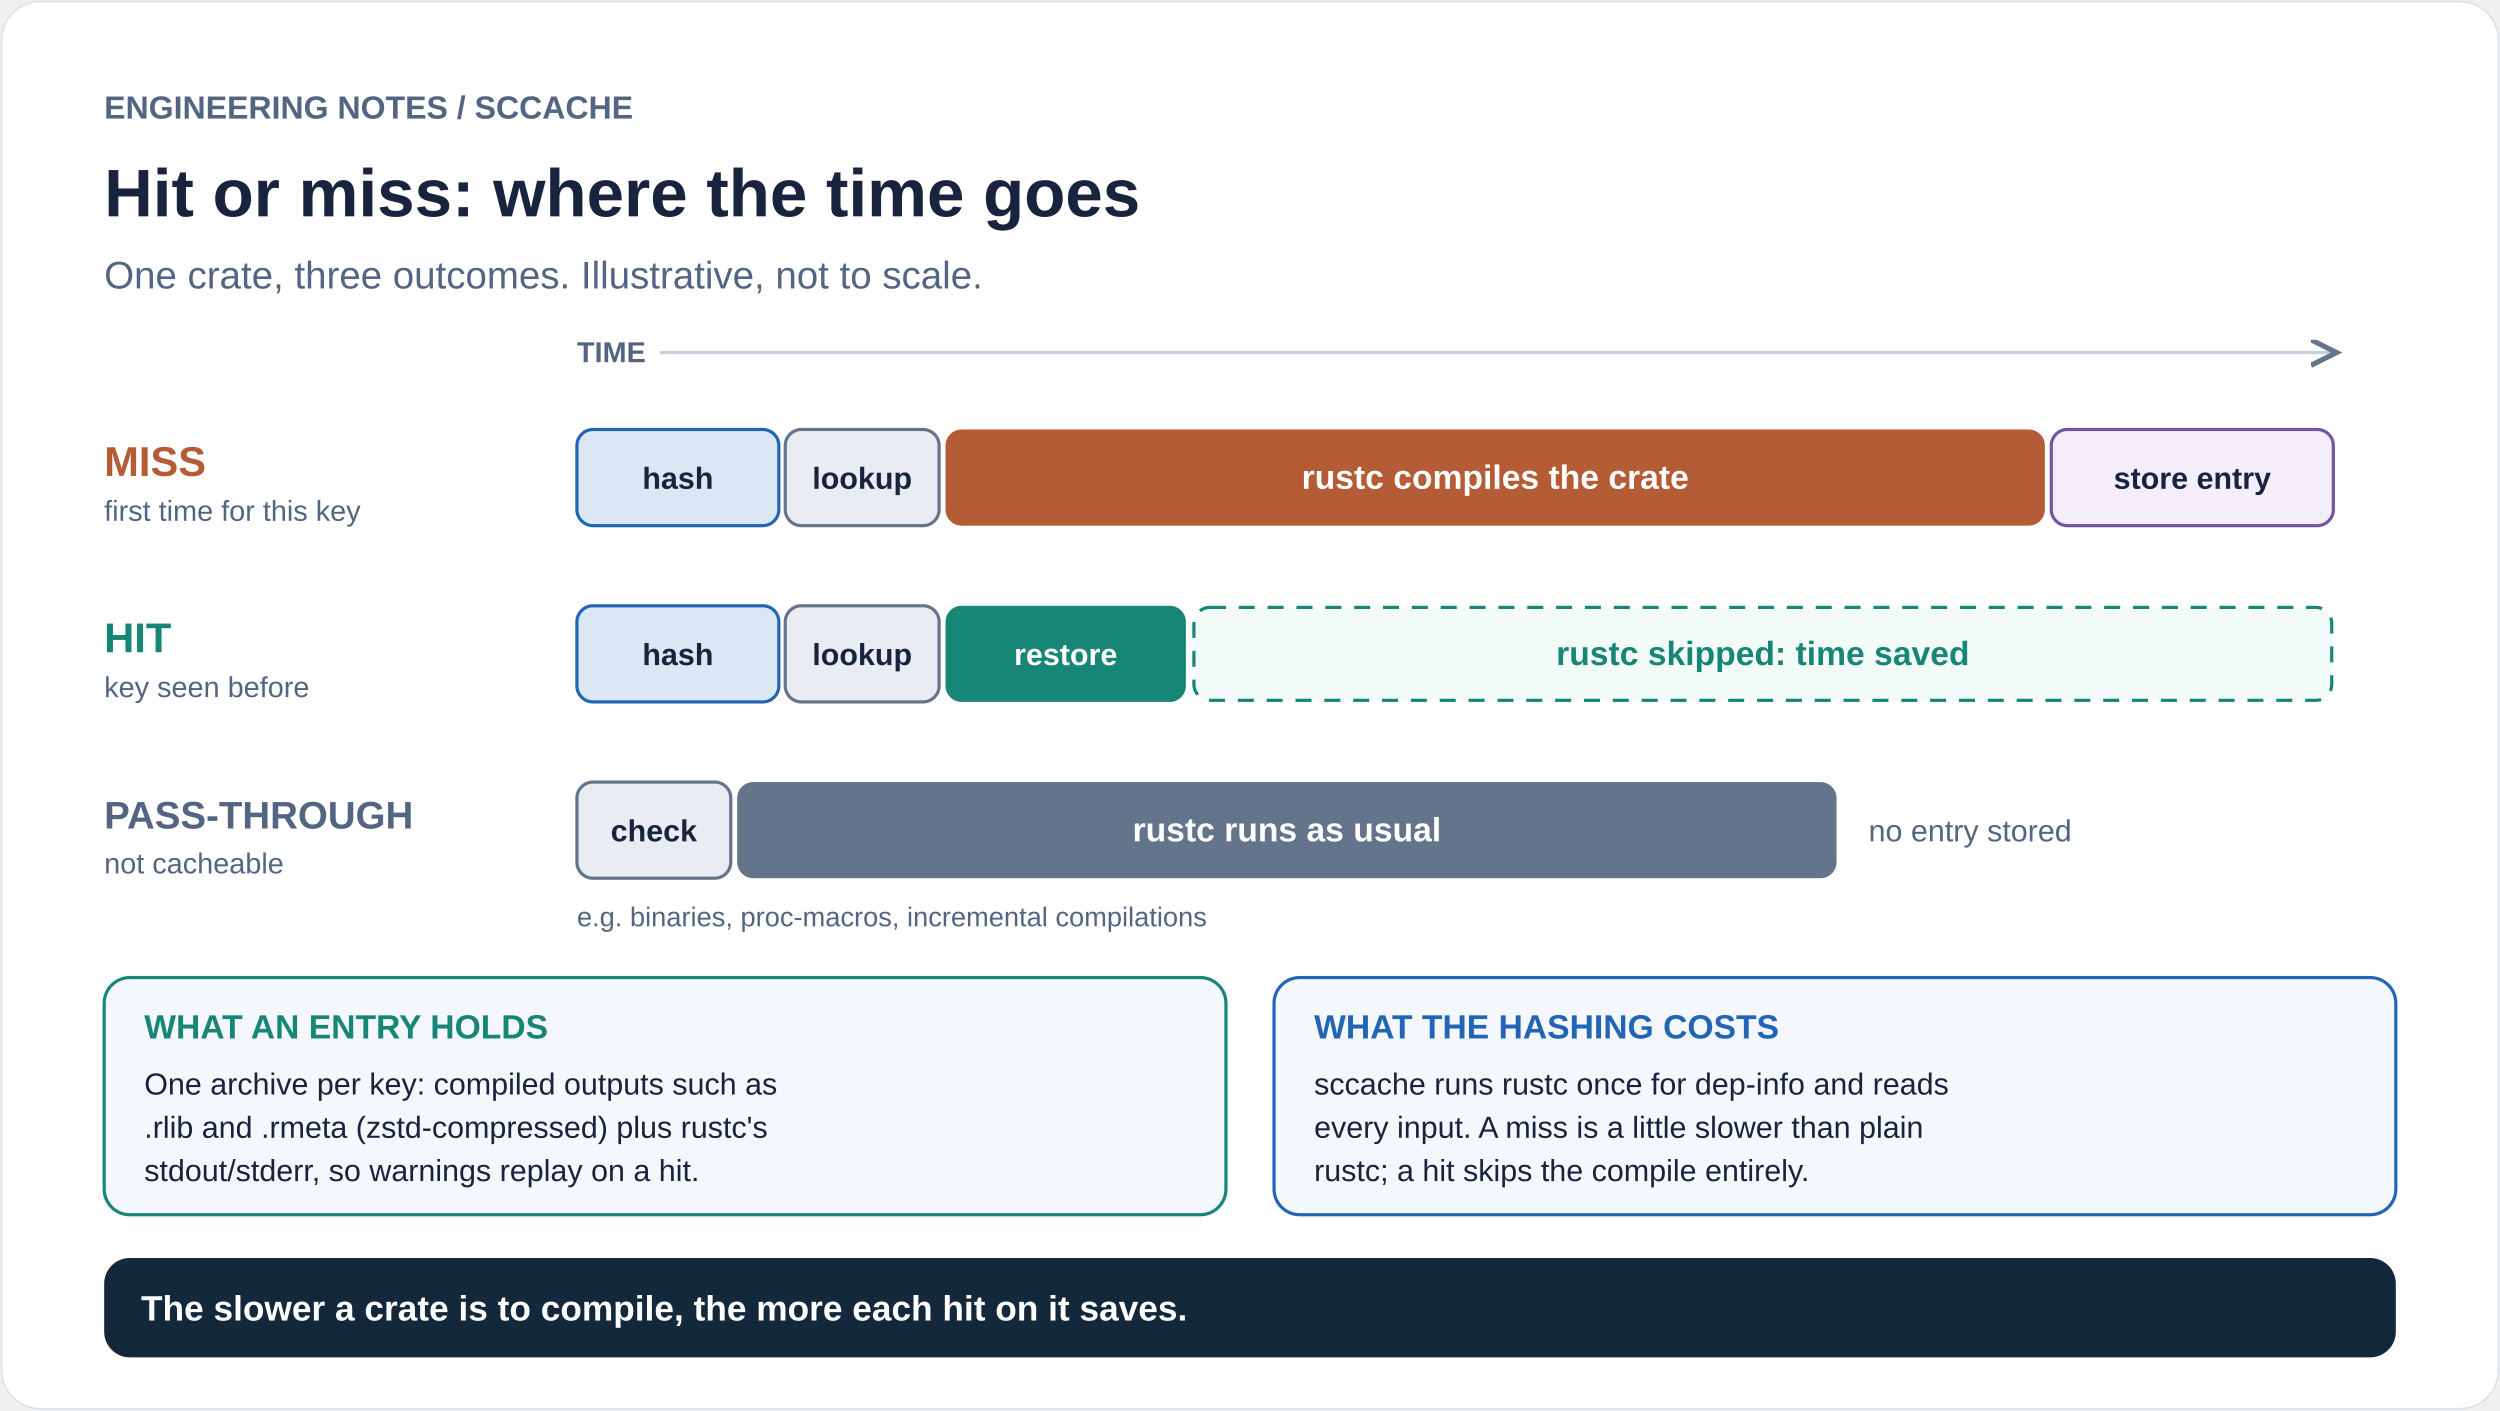
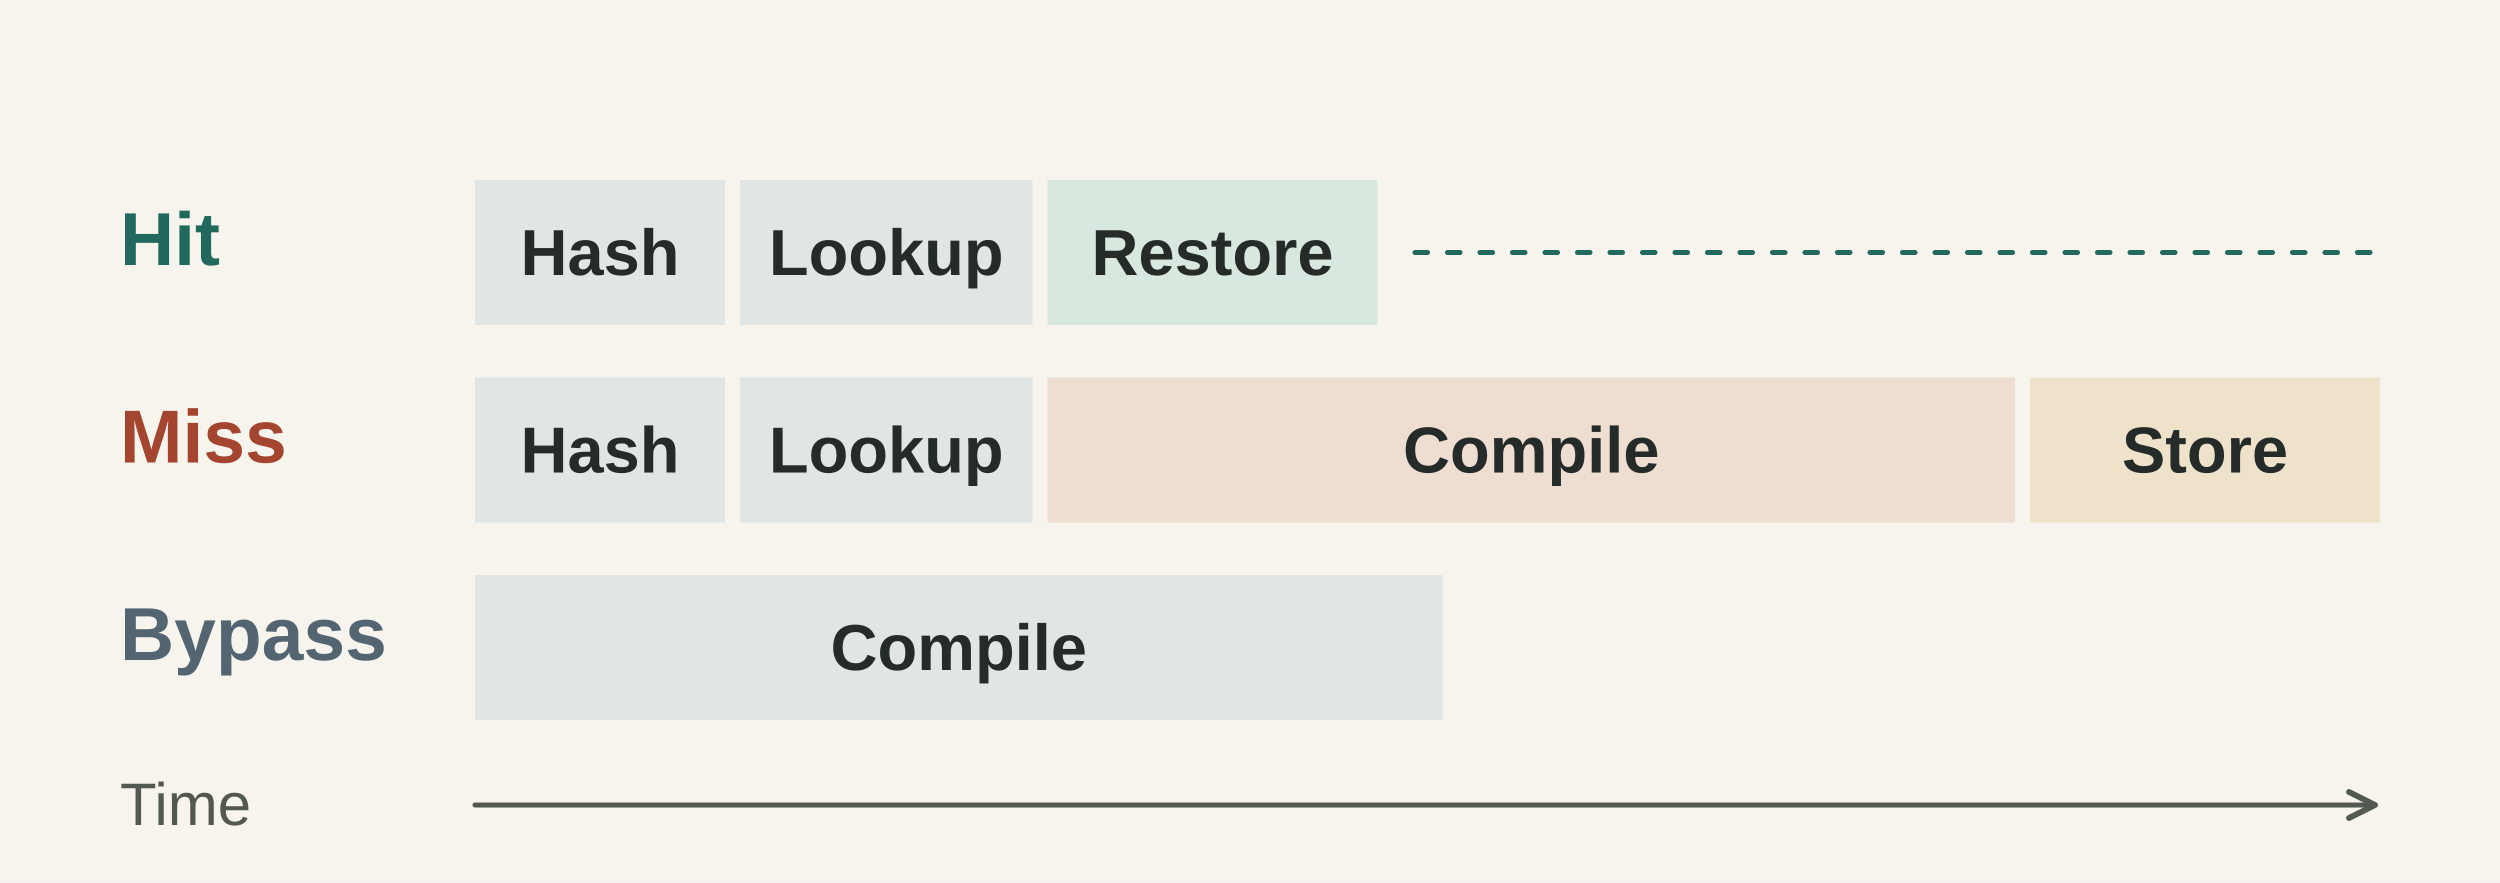
- <svg xmlns="http://www.w3.org/2000/svg" viewBox="0 0 1560 880" role="img" aria-labelledby="title desc">
+ <svg xmlns="http://www.w3.org/2000/svg" viewBox="0 0 1000 353" role="img" aria-labelledby="title desc">
  <defs>
-     <marker id="arrow" markerWidth="10" markerHeight="10" refX="7" refY="4" orient="auto">
-       <path d="M0 0 L8 4 L0 8" fill="none" stroke="#64748b" stroke-width="1.6" />
+     <marker id="arrow" viewBox="0 0 10 10" markerWidth="13" markerHeight="13" refX="9" refY="5" orient="auto" markerUnits="userSpaceOnUse">
+       <path d="M1 1L9 5 1 9" fill="none" stroke="#535951" stroke-width="1.8" stroke-linecap="round" stroke-linejoin="round" />
    </marker>
  </defs>
-   <rect x="1" y="1" width="1558" height="878" rx="24" fill="#fff" stroke="#d8e2ec" />
-   <g font-family="Arial,sans-serif">
-     <text x="65" y="74" font-size="20" font-weight="700" fill="#536582">ENGINEERING NOTES / SCCACHE</text>
-     <text x="65" y="135" font-size="42" font-weight="800" fill="#19233e">Hit or miss: where the time goes</text>
-     <text x="65" y="180" font-size="24" fill="#536582">One crate, three outcomes. Illustrative, not to scale.</text>
-     <text x="360" y="226" font-size="18" font-weight="700" fill="#536582">TIME</text>
-     <path d="M412 220 H1456" fill="none" stroke="#c3cfdc" stroke-width="2" marker-end="url(#arrow)" />
-     <text x="65" y="297" font-size="26" font-weight="800" fill="#b35c35">MISS</text>
-     <text x="65" y="325" font-size="18" fill="#536582">first time for this key</text>
-     <rect x="360" y="268" width="126" height="60" rx="10" fill="#dbe7f5" stroke="#2265b6" stroke-width="2" />
-     <text x="423" y="305" font-size="19" font-weight="700" fill="#19233e" text-anchor="middle">hash</text>
-     <rect x="490" y="268" width="96" height="60" rx="10" fill="#e9edf3" stroke="#64748b" stroke-width="2" />
-     <text x="538" y="305" font-size="19" font-weight="700" fill="#19233e" text-anchor="middle">lookup</text>
-     <rect x="590" y="268" width="686" height="60" rx="10" fill="#b35c35" />
-     <text x="933" y="305" font-size="21" font-weight="700" fill="#fff" text-anchor="middle">rustc compiles the crate</text>
-     <rect x="1280" y="268" width="176" height="60" rx="10" fill="#f3eefa" stroke="#7355a0" stroke-width="2" />
-     <text x="1368" y="305" font-size="19" font-weight="700" fill="#19233e" text-anchor="middle">store entry</text>
-     <text x="65" y="407" font-size="26" font-weight="800" fill="#188676">HIT</text>
-     <text x="65" y="435" font-size="18" fill="#536582">key seen before</text>
-     <rect x="360" y="378" width="126" height="60" rx="10" fill="#dbe7f5" stroke="#2265b6" stroke-width="2" />
-     <text x="423" y="415" font-size="19" font-weight="700" fill="#19233e" text-anchor="middle">hash</text>
-     <rect x="490" y="378" width="96" height="60" rx="10" fill="#e9edf3" stroke="#64748b" stroke-width="2" />
-     <text x="538" y="415" font-size="19" font-weight="700" fill="#19233e" text-anchor="middle">lookup</text>
-     <rect x="590" y="378" width="150" height="60" rx="10" fill="#188676" />
-     <text x="665" y="415" font-size="19" font-weight="700" fill="#fff" text-anchor="middle">restore</text>
-     <rect x="745" y="379" width="710" height="58" rx="10" fill="#f3fbf8" stroke="#188676" stroke-width="2" stroke-dasharray="10 8" />
-     <text x="1100" y="415" font-size="21" font-weight="700" fill="#188676" text-anchor="middle">rustc skipped: time saved</text>
-     <text x="65" y="517" font-size="24" font-weight="800" fill="#536582">PASS-THROUGH</text>
-     <text x="65" y="545" font-size="18" fill="#536582">not cacheable</text>
-     <rect x="360" y="488" width="96" height="60" rx="10" fill="#e9edf3" stroke="#64748b" stroke-width="2" />
-     <text x="408" y="525" font-size="19" font-weight="700" fill="#19233e" text-anchor="middle">check</text>
-     <rect x="460" y="488" width="686" height="60" rx="10" fill="#64748b" />
-     <text x="803" y="525" font-size="21" font-weight="700" fill="#fff" text-anchor="middle">rustc runs as usual</text>
-     <text x="1166" y="525" font-size="19" fill="#536582">no entry stored</text>
-     <text x="360" y="578" font-size="17" fill="#536582">e.g. binaries, proc-macros, incremental compilations</text>
-     <rect x="65" y="610" width="700" height="148" rx="16" fill="#f4f8fc" stroke="#188676" stroke-width="2" />
-     <text x="90" y="648" font-size="21" font-weight="700" fill="#188676">WHAT AN ENTRY HOLDS</text>
-     <text x="90" y="683" font-size="19" fill="#19233e">One archive per key: compiled outputs such as</text>
-     <text x="90" y="710" font-size="19" fill="#19233e">.rlib and .rmeta (zstd-compressed) plus rustc's</text>
-     <text x="90" y="737" font-size="19" fill="#19233e">stdout/stderr, so warnings replay on a hit.</text>
-     <rect x="795" y="610" width="700" height="148" rx="16" fill="#f4f8fc" stroke="#2265b6" stroke-width="2" />
-     <text x="820" y="648" font-size="21" font-weight="700" fill="#2265b6">WHAT THE HASHING COSTS</text>
-     <text x="820" y="683" font-size="19" fill="#19233e">sccache runs rustc once for dep-info and reads</text>
-     <text x="820" y="710" font-size="19" fill="#19233e">every input. A miss is a little slower than plain</text>
-     <text x="820" y="737" font-size="19" fill="#19233e">rustc; a hit skips the compile entirely.</text>
-     <rect x="65" y="785" width="1430" height="62" rx="16" fill="#14283b" />
-     <text x="88" y="824" font-size="22" font-weight="700" fill="#fff">The slower a crate is to compile, the more each hit on it saves.</text>
-   </g>
+   <rect x="0" y="0" width="1000" height="353" fill="#f7f4ed" />
+   <text x="48" y="106" text-anchor="start" font-family="Arial, Helvetica, sans-serif" font-size="30" font-weight="700" fill="#21685d">Hit</text>
+   <text x="48" y="185" text-anchor="start" font-family="Arial, Helvetica, sans-serif" font-size="30" font-weight="700" fill="#a3452f">Miss</text>
+   <text x="48" y="264" text-anchor="start" font-family="Arial, Helvetica, sans-serif" font-size="30" font-weight="700" fill="#536570">Bypass</text>
+   <rect x="190" y="72" width="100" height="58" fill="#e1e5e4" />
+   <text x="240" y="110" text-anchor="middle" font-family="Arial, Helvetica, sans-serif" font-size="26" font-weight="700" fill="#252b29">Hash</text>
+   <rect x="296" y="72" width="117" height="58" fill="#e1e5e4" />
+   <text x="354.5" y="110" text-anchor="middle" font-family="Arial, Helvetica, sans-serif" font-size="26" font-weight="700" fill="#252b29">Lookup</text>
+   <rect x="190" y="151" width="100" height="58" fill="#e1e5e4" />
+   <text x="240" y="189" text-anchor="middle" font-family="Arial, Helvetica, sans-serif" font-size="26" font-weight="700" fill="#252b29">Hash</text>
+   <rect x="296" y="151" width="117" height="58" fill="#e1e5e4" />
+   <text x="354.5" y="189" text-anchor="middle" font-family="Arial, Helvetica, sans-serif" font-size="26" font-weight="700" fill="#252b29">Lookup</text>
+   <rect x="419" y="72" width="132" height="58" fill="#d9e8de" />
+   <text x="485" y="110" text-anchor="middle" font-family="Arial, Helvetica, sans-serif" font-size="26" font-weight="700" fill="#252b29">Restore</text>
+   <path d="M566 101H952" fill="none" stroke="#21685d" stroke-width="2" stroke-linecap="round" stroke-linejoin="round" stroke-dasharray="5 8" />
+   <rect x="419" y="151" width="387" height="58" fill="#eeddd1" />
+   <text x="612.5" y="189" text-anchor="middle" font-family="Arial, Helvetica, sans-serif" font-size="26" font-weight="700" fill="#252b29">Compile</text>
+   <rect x="812" y="151" width="140" height="58" fill="#eee3ca" />
+   <text x="882" y="189" text-anchor="middle" font-family="Arial, Helvetica, sans-serif" font-size="26" font-weight="700" fill="#252b29">Store</text>
+   <rect x="190" y="230" width="387" height="58" fill="#e1e5e4" />
+   <text x="383.5" y="268" text-anchor="middle" font-family="Arial, Helvetica, sans-serif" font-size="26" font-weight="700" fill="#252b29">Compile</text>
+   <path d="M190 322H950" fill="none" stroke="#535951" stroke-width="2" stroke-linecap="round" stroke-linejoin="round" marker-end="url(#arrow)" />
+   <text x="48" y="330" text-anchor="start" font-family="Arial, Helvetica, sans-serif" font-size="24" font-weight="400" fill="#535951">Time</text>
</svg>
